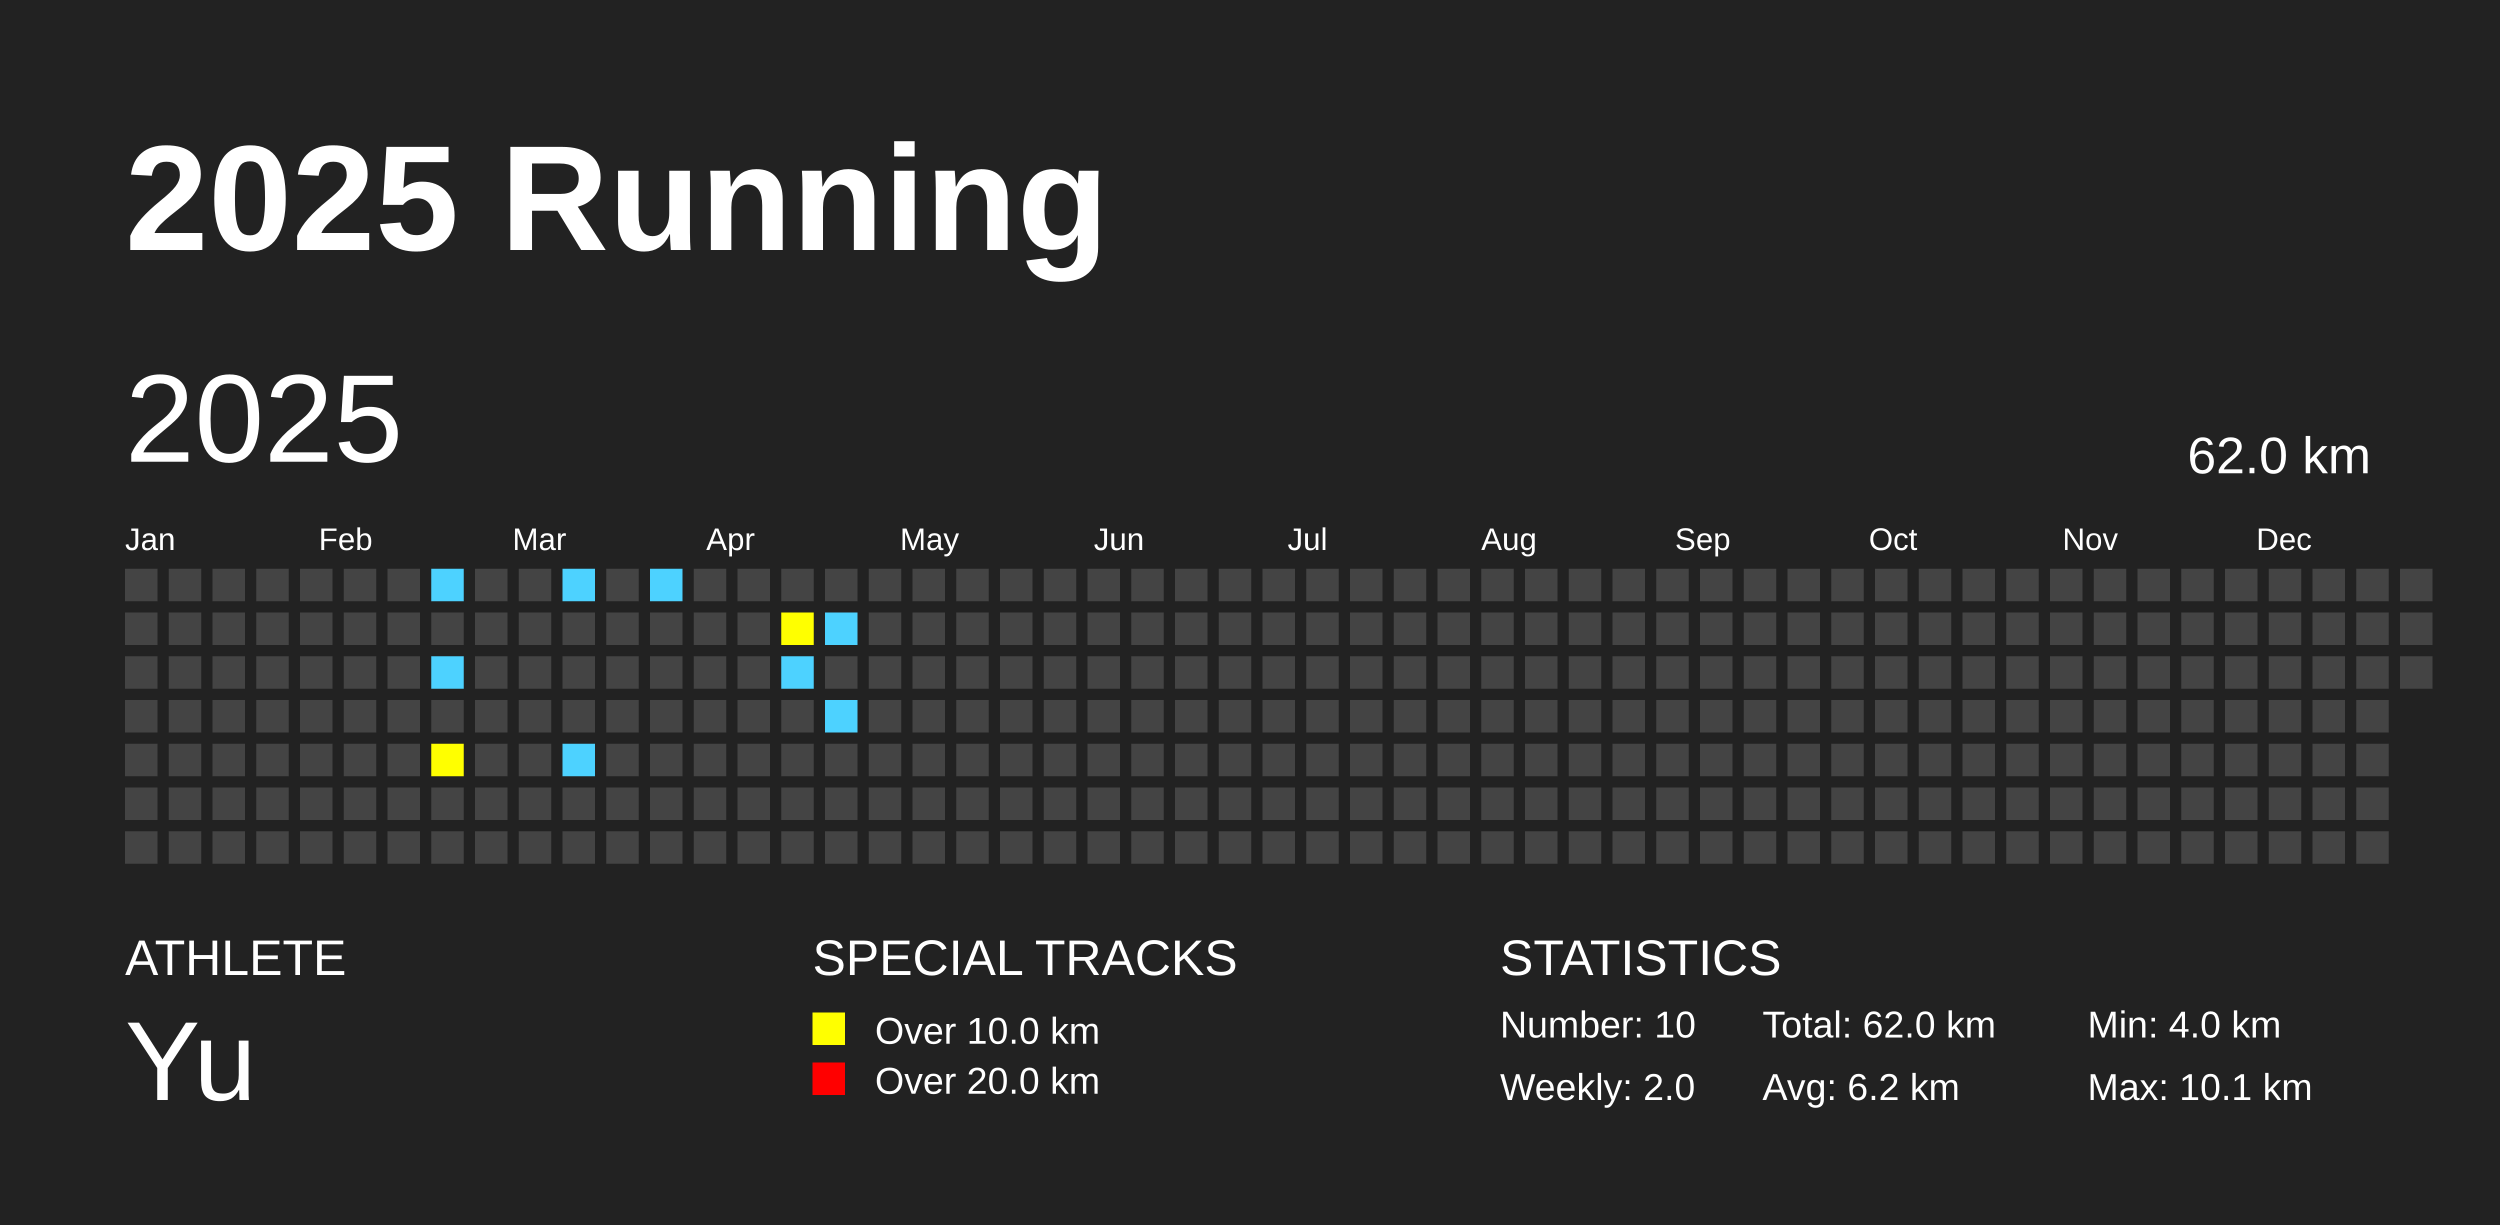
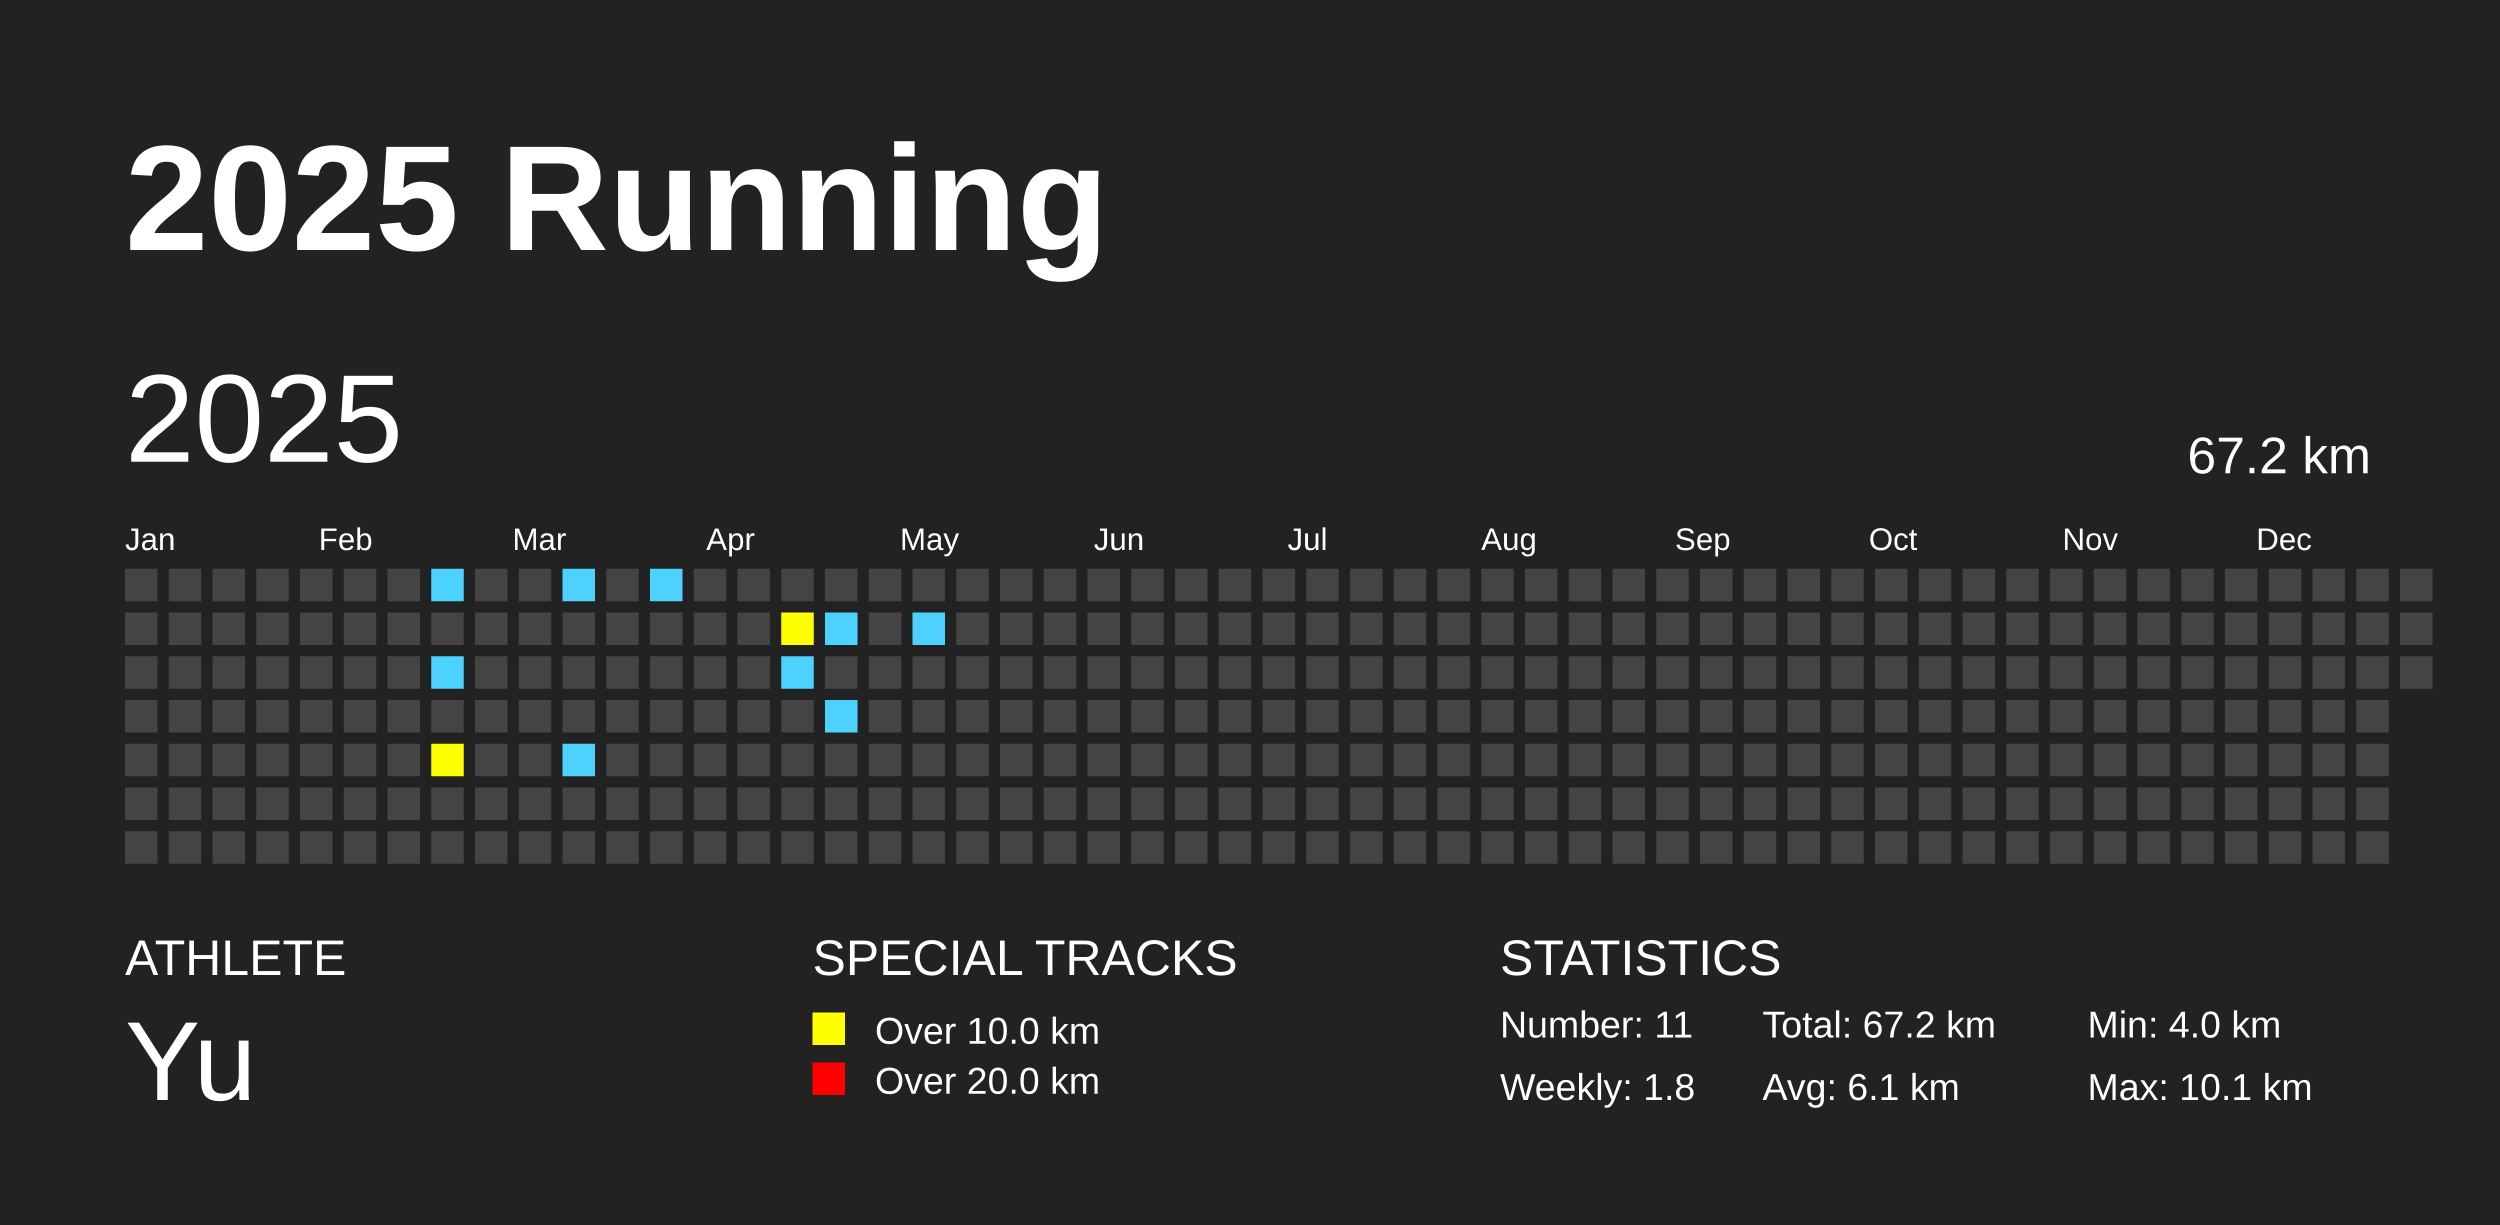
<svg xmlns="http://www.w3.org/2000/svg" baseProfile="full" height="98mm" version="1.1" viewBox="0,0,200,98" width="200mm">
  <defs />
  <rect fill="#222222" height="98" width="200" x="0" y="0" />
  <text fill="#FFFFFF" style="font-size:12px; font-family:Arial; font-weight:bold;" x="10" y="20">2025 Running</text>
  <text fill="#FFFFFF" style="font-size:4px; font-family:Arial" x="10" y="78">ATHLETE</text>
  <text fill="#FFFFFF" style="font-size:9px; font-family:Arial" x="10" y="88">Yu</text>
  <text fill="#FFFFFF" style="font-size:4px; font-family:Arial" x="65" y="78">SPECIAL TRACKS</text>
  <rect fill="yellow" height="2.6" width="2.6" x="65" y="81" />
  <text fill="#FFFFFF" style="font-size:3px; font-family:Arial" x="70" y="83.5">Over 10.0 km</text>
  <rect fill="red" height="2.6" width="2.6" x="65" y="85" />
  <text fill="#FFFFFF" style="font-size:3px; font-family:Arial" x="70" y="87.5">Over 20.0 km</text>
  <text fill="#FFFFFF" style="font-size:4px; font-family:Arial" x="120" y="78">STATISTICS</text>
-   <text fill="#FFFFFF" style="font-size:3px; font-family:Arial" x="120" y="83">Number: 10</text>
-   <text fill="#FFFFFF" style="font-size:3px; font-family:Arial" x="120" y="88">Weekly: 2.0</text>
-   <text fill="#FFFFFF" style="font-size:3px; font-family:Arial" x="141" y="83">Total: 62.0 km</text>
-   <text fill="#FFFFFF" style="font-size:3px; font-family:Arial" x="141" y="88">Avg: 6.2 km</text>
+   <text fill="#FFFFFF" style="font-size:3px; font-family:Arial" x="120" y="83">Number: 11</text>
+   <text fill="#FFFFFF" style="font-size:3px; font-family:Arial" x="120" y="88">Weekly: 1.8</text>
+   <text fill="#FFFFFF" style="font-size:3px; font-family:Arial" x="141" y="83">Total: 67.2 km</text>
+   <text fill="#FFFFFF" style="font-size:3px; font-family:Arial" x="141" y="88">Avg: 6.1 km</text>
  <text fill="#FFFFFF" style="font-size:3px; font-family:Arial" x="167" y="83">Min: 4.0 km</text>
  <text fill="#FFFFFF" style="font-size:3px; font-family:Arial" x="167" y="88">Max: 10.1 km</text>
  <text dominant-baseline="hanging" fill="#FFFFFF" style="font-size:10.0px; font-family:Arial;" x="10" y="30">2025</text>
-   <text dominant-baseline="hanging" fill="#FFFFFF" style="font-size:4.125px; font-family:Arial;" x="175" y="35">62.0 km</text>
+   <text dominant-baseline="hanging" fill="#FFFFFF" style="font-size:4.125px; font-family:Arial;" x="175" y="35">67.2 km</text>
  <text fill="#FFFFFF" style="font-size:2.5px; font-family:Arial" x="10.0" y="44">Jan</text>
  <text fill="#FFFFFF" style="font-size:2.5px; font-family:Arial" x="25.5" y="44">Feb</text>
  <text fill="#FFFFFF" style="font-size:2.5px; font-family:Arial" x="41.0" y="44">Mar</text>
  <text fill="#FFFFFF" style="font-size:2.5px; font-family:Arial" x="56.5" y="44">Apr</text>
  <text fill="#FFFFFF" style="font-size:2.5px; font-family:Arial" x="72.0" y="44">May</text>
  <text fill="#FFFFFF" style="font-size:2.5px; font-family:Arial" x="87.5" y="44">Jun</text>
  <text fill="#FFFFFF" style="font-size:2.5px; font-family:Arial" x="103.0" y="44">Jul</text>
  <text fill="#FFFFFF" style="font-size:2.5px; font-family:Arial" x="118.5" y="44">Aug</text>
  <text fill="#FFFFFF" style="font-size:2.5px; font-family:Arial" x="134.0" y="44">Sep</text>
  <text fill="#FFFFFF" style="font-size:2.5px; font-family:Arial" x="149.5" y="44">Oct</text>
  <text fill="#FFFFFF" style="font-size:2.5px; font-family:Arial" x="165.0" y="44">Nov</text>
  <text fill="#FFFFFF" style="font-size:2.5px; font-family:Arial" x="180.5" y="44">Dec</text>
  <rect fill="#444444" height="2.6" width="2.6" x="10.0" y="45.5" />
  <rect fill="#444444" height="2.6" width="2.6" x="10.0" y="49.0" />
  <rect fill="#444444" height="2.6" width="2.6" x="10.0" y="52.5" />
  <rect fill="#444444" height="2.6" width="2.6" x="10.0" y="56.0" />
  <rect fill="#444444" height="2.6" width="2.6" x="10.0" y="59.5" />
  <rect fill="#444444" height="2.6" width="2.6" x="10.0" y="63.0" />
  <rect fill="#444444" height="2.6" width="2.6" x="10.0" y="66.5" />
  <rect fill="#444444" height="2.6" width="2.6" x="13.5" y="45.5" />
  <rect fill="#444444" height="2.6" width="2.6" x="13.5" y="49.0" />
  <rect fill="#444444" height="2.6" width="2.6" x="13.5" y="52.5" />
  <rect fill="#444444" height="2.6" width="2.6" x="13.5" y="56.0" />
  <rect fill="#444444" height="2.6" width="2.6" x="13.5" y="59.5" />
  <rect fill="#444444" height="2.6" width="2.6" x="13.5" y="63.0" />
  <rect fill="#444444" height="2.6" width="2.6" x="13.5" y="66.5" />
  <rect fill="#444444" height="2.6" width="2.6" x="17.0" y="45.5" />
  <rect fill="#444444" height="2.6" width="2.6" x="17.0" y="49.0" />
  <rect fill="#444444" height="2.6" width="2.6" x="17.0" y="52.5" />
  <rect fill="#444444" height="2.6" width="2.6" x="17.0" y="56.0" />
  <rect fill="#444444" height="2.6" width="2.6" x="17.0" y="59.5" />
  <rect fill="#444444" height="2.6" width="2.6" x="17.0" y="63.0" />
  <rect fill="#444444" height="2.6" width="2.6" x="17.0" y="66.5" />
  <rect fill="#444444" height="2.6" width="2.6" x="20.5" y="45.5" />
  <rect fill="#444444" height="2.6" width="2.6" x="20.5" y="49.0" />
  <rect fill="#444444" height="2.6" width="2.6" x="20.5" y="52.5" />
  <rect fill="#444444" height="2.6" width="2.6" x="20.5" y="56.0" />
  <rect fill="#444444" height="2.6" width="2.6" x="20.5" y="59.5" />
  <rect fill="#444444" height="2.6" width="2.6" x="20.5" y="63.0" />
  <rect fill="#444444" height="2.6" width="2.6" x="20.5" y="66.5" />
  <rect fill="#444444" height="2.6" width="2.6" x="24.0" y="45.5" />
  <rect fill="#444444" height="2.6" width="2.6" x="24.0" y="49.0" />
  <rect fill="#444444" height="2.6" width="2.6" x="24.0" y="52.5" />
  <rect fill="#444444" height="2.6" width="2.6" x="24.0" y="56.0" />
  <rect fill="#444444" height="2.6" width="2.6" x="24.0" y="59.5" />
  <rect fill="#444444" height="2.6" width="2.6" x="24.0" y="63.0" />
  <rect fill="#444444" height="2.6" width="2.6" x="24.0" y="66.5" />
  <rect fill="#444444" height="2.6" width="2.6" x="27.5" y="45.5" />
  <rect fill="#444444" height="2.6" width="2.6" x="27.5" y="49.0" />
  <rect fill="#444444" height="2.6" width="2.6" x="27.5" y="52.5" />
  <rect fill="#444444" height="2.6" width="2.6" x="27.5" y="56.0" />
  <rect fill="#444444" height="2.6" width="2.6" x="27.5" y="59.5" />
  <rect fill="#444444" height="2.6" width="2.6" x="27.5" y="63.0" />
  <rect fill="#444444" height="2.6" width="2.6" x="27.5" y="66.5" />
  <rect fill="#444444" height="2.6" width="2.6" x="31.0" y="45.5" />
  <rect fill="#444444" height="2.6" width="2.6" x="31.0" y="49.0" />
  <rect fill="#444444" height="2.6" width="2.6" x="31.0" y="52.5" />
  <rect fill="#444444" height="2.6" width="2.6" x="31.0" y="56.0" />
  <rect fill="#444444" height="2.6" width="2.6" x="31.0" y="59.5" />
  <rect fill="#444444" height="2.6" width="2.6" x="31.0" y="63.0" />
  <rect fill="#444444" height="2.6" width="2.6" x="31.0" y="66.5" />
  <rect fill="#4DD2FF" height="2.6" width="2.6" x="34.5" y="45.5" />
  <rect fill="#444444" height="2.6" width="2.6" x="34.5" y="49.0" />
  <rect fill="#4DD2FF" height="2.6" width="2.6" x="34.5" y="52.5" />
  <rect fill="#444444" height="2.6" width="2.6" x="34.5" y="56.0" />
  <rect fill="yellow" height="2.6" width="2.6" x="34.5" y="59.5" />
  <rect fill="#444444" height="2.6" width="2.6" x="34.5" y="63.0" />
  <rect fill="#444444" height="2.6" width="2.6" x="34.5" y="66.5" />
  <rect fill="#444444" height="2.6" width="2.6" x="38.0" y="45.5" />
  <rect fill="#444444" height="2.6" width="2.6" x="38.0" y="49.0" />
  <rect fill="#444444" height="2.6" width="2.6" x="38.0" y="52.5" />
  <rect fill="#444444" height="2.6" width="2.6" x="38.0" y="56.0" />
  <rect fill="#444444" height="2.6" width="2.6" x="38.0" y="59.5" />
  <rect fill="#444444" height="2.6" width="2.6" x="38.0" y="63.0" />
  <rect fill="#444444" height="2.6" width="2.6" x="38.0" y="66.5" />
  <rect fill="#444444" height="2.6" width="2.6" x="41.5" y="45.5" />
  <rect fill="#444444" height="2.6" width="2.6" x="41.5" y="49.0" />
  <rect fill="#444444" height="2.6" width="2.6" x="41.5" y="52.5" />
  <rect fill="#444444" height="2.6" width="2.6" x="41.5" y="56.0" />
  <rect fill="#444444" height="2.6" width="2.6" x="41.5" y="59.5" />
  <rect fill="#444444" height="2.6" width="2.6" x="41.5" y="63.0" />
  <rect fill="#444444" height="2.6" width="2.6" x="41.5" y="66.5" />
  <rect fill="#4DD2FF" height="2.6" width="2.6" x="45.0" y="45.5" />
  <rect fill="#444444" height="2.6" width="2.6" x="45.0" y="49.0" />
  <rect fill="#444444" height="2.6" width="2.6" x="45.0" y="52.5" />
  <rect fill="#444444" height="2.6" width="2.6" x="45.0" y="56.0" />
  <rect fill="#4DD2FF" height="2.6" width="2.6" x="45.0" y="59.5" />
  <rect fill="#444444" height="2.6" width="2.6" x="45.0" y="63.0" />
  <rect fill="#444444" height="2.6" width="2.6" x="45.0" y="66.5" />
  <rect fill="#444444" height="2.6" width="2.6" x="48.5" y="45.5" />
  <rect fill="#444444" height="2.6" width="2.6" x="48.5" y="49.0" />
  <rect fill="#444444" height="2.6" width="2.6" x="48.5" y="52.5" />
  <rect fill="#444444" height="2.6" width="2.6" x="48.5" y="56.0" />
  <rect fill="#444444" height="2.6" width="2.6" x="48.5" y="59.5" />
  <rect fill="#444444" height="2.6" width="2.6" x="48.5" y="63.0" />
  <rect fill="#444444" height="2.6" width="2.6" x="48.5" y="66.5" />
  <rect fill="#4DD2FF" height="2.6" width="2.6" x="52.0" y="45.5" />
  <rect fill="#444444" height="2.6" width="2.6" x="52.0" y="49.0" />
  <rect fill="#444444" height="2.6" width="2.6" x="52.0" y="52.5" />
  <rect fill="#444444" height="2.6" width="2.6" x="52.0" y="56.0" />
  <rect fill="#444444" height="2.6" width="2.6" x="52.0" y="59.5" />
  <rect fill="#444444" height="2.6" width="2.6" x="52.0" y="63.0" />
  <rect fill="#444444" height="2.6" width="2.6" x="52.0" y="66.5" />
  <rect fill="#444444" height="2.6" width="2.6" x="55.5" y="45.5" />
  <rect fill="#444444" height="2.6" width="2.6" x="55.5" y="49.0" />
  <rect fill="#444444" height="2.6" width="2.6" x="55.5" y="52.5" />
  <rect fill="#444444" height="2.6" width="2.6" x="55.5" y="56.0" />
  <rect fill="#444444" height="2.6" width="2.6" x="55.5" y="59.5" />
  <rect fill="#444444" height="2.6" width="2.6" x="55.5" y="63.0" />
  <rect fill="#444444" height="2.6" width="2.6" x="55.5" y="66.5" />
  <rect fill="#444444" height="2.6" width="2.6" x="59.0" y="45.5" />
  <rect fill="#444444" height="2.6" width="2.6" x="59.0" y="49.0" />
  <rect fill="#444444" height="2.6" width="2.6" x="59.0" y="52.5" />
  <rect fill="#444444" height="2.6" width="2.6" x="59.0" y="56.0" />
  <rect fill="#444444" height="2.6" width="2.6" x="59.0" y="59.5" />
  <rect fill="#444444" height="2.6" width="2.6" x="59.0" y="63.0" />
  <rect fill="#444444" height="2.6" width="2.6" x="59.0" y="66.5" />
  <rect fill="#444444" height="2.6" width="2.6" x="62.5" y="45.5" />
  <rect fill="yellow" height="2.6" width="2.6" x="62.5" y="49.0" />
  <rect fill="#4DD2FF" height="2.6" width="2.6" x="62.5" y="52.5" />
  <rect fill="#444444" height="2.6" width="2.6" x="62.5" y="56.0" />
  <rect fill="#444444" height="2.6" width="2.6" x="62.5" y="59.5" />
  <rect fill="#444444" height="2.6" width="2.6" x="62.5" y="63.0" />
  <rect fill="#444444" height="2.6" width="2.6" x="62.5" y="66.5" />
  <rect fill="#444444" height="2.6" width="2.6" x="66.0" y="45.5" />
  <rect fill="#4DD2FF" height="2.6" width="2.6" x="66.0" y="49.0" />
  <rect fill="#444444" height="2.6" width="2.6" x="66.0" y="52.5" />
  <rect fill="#4DD2FF" height="2.6" width="2.6" x="66.0" y="56.0" />
  <rect fill="#444444" height="2.6" width="2.6" x="66.0" y="59.5" />
  <rect fill="#444444" height="2.6" width="2.6" x="66.0" y="63.0" />
  <rect fill="#444444" height="2.6" width="2.6" x="66.0" y="66.5" />
  <rect fill="#444444" height="2.6" width="2.6" x="69.5" y="45.5" />
  <rect fill="#444444" height="2.6" width="2.6" x="69.5" y="49.0" />
  <rect fill="#444444" height="2.6" width="2.6" x="69.5" y="52.5" />
  <rect fill="#444444" height="2.6" width="2.6" x="69.5" y="56.0" />
  <rect fill="#444444" height="2.6" width="2.6" x="69.5" y="59.5" />
  <rect fill="#444444" height="2.6" width="2.6" x="69.5" y="63.0" />
  <rect fill="#444444" height="2.6" width="2.6" x="69.5" y="66.5" />
  <rect fill="#444444" height="2.6" width="2.6" x="73.0" y="45.5" />
-   <rect fill="#444444" height="2.6" width="2.6" x="73.0" y="49.0" />
+   <rect fill="#4DD2FF" height="2.6" width="2.6" x="73.0" y="49.0" />
  <rect fill="#444444" height="2.6" width="2.6" x="73.0" y="52.5" />
  <rect fill="#444444" height="2.6" width="2.6" x="73.0" y="56.0" />
  <rect fill="#444444" height="2.6" width="2.6" x="73.0" y="59.5" />
  <rect fill="#444444" height="2.6" width="2.6" x="73.0" y="63.0" />
  <rect fill="#444444" height="2.6" width="2.6" x="73.0" y="66.5" />
  <rect fill="#444444" height="2.6" width="2.6" x="76.5" y="45.5" />
  <rect fill="#444444" height="2.6" width="2.6" x="76.5" y="49.0" />
  <rect fill="#444444" height="2.6" width="2.6" x="76.5" y="52.5" />
  <rect fill="#444444" height="2.6" width="2.6" x="76.5" y="56.0" />
  <rect fill="#444444" height="2.6" width="2.6" x="76.5" y="59.5" />
  <rect fill="#444444" height="2.6" width="2.6" x="76.5" y="63.0" />
  <rect fill="#444444" height="2.6" width="2.6" x="76.5" y="66.5" />
  <rect fill="#444444" height="2.6" width="2.6" x="80.0" y="45.5" />
  <rect fill="#444444" height="2.6" width="2.6" x="80.0" y="49.0" />
  <rect fill="#444444" height="2.6" width="2.6" x="80.0" y="52.5" />
  <rect fill="#444444" height="2.6" width="2.6" x="80.0" y="56.0" />
  <rect fill="#444444" height="2.6" width="2.6" x="80.0" y="59.5" />
  <rect fill="#444444" height="2.6" width="2.6" x="80.0" y="63.0" />
  <rect fill="#444444" height="2.6" width="2.6" x="80.0" y="66.5" />
  <rect fill="#444444" height="2.6" width="2.6" x="83.5" y="45.5" />
  <rect fill="#444444" height="2.6" width="2.6" x="83.5" y="49.0" />
  <rect fill="#444444" height="2.6" width="2.6" x="83.5" y="52.5" />
  <rect fill="#444444" height="2.6" width="2.6" x="83.5" y="56.0" />
  <rect fill="#444444" height="2.6" width="2.6" x="83.5" y="59.5" />
  <rect fill="#444444" height="2.6" width="2.6" x="83.5" y="63.0" />
  <rect fill="#444444" height="2.6" width="2.6" x="83.5" y="66.5" />
  <rect fill="#444444" height="2.6" width="2.6" x="87.0" y="45.5" />
  <rect fill="#444444" height="2.6" width="2.6" x="87.0" y="49.0" />
  <rect fill="#444444" height="2.6" width="2.6" x="87.0" y="52.5" />
  <rect fill="#444444" height="2.6" width="2.6" x="87.0" y="56.0" />
  <rect fill="#444444" height="2.6" width="2.6" x="87.0" y="59.5" />
  <rect fill="#444444" height="2.6" width="2.6" x="87.0" y="63.0" />
  <rect fill="#444444" height="2.6" width="2.6" x="87.0" y="66.5" />
  <rect fill="#444444" height="2.6" width="2.6" x="90.5" y="45.5" />
  <rect fill="#444444" height="2.6" width="2.6" x="90.5" y="49.0" />
  <rect fill="#444444" height="2.6" width="2.6" x="90.5" y="52.5" />
  <rect fill="#444444" height="2.6" width="2.6" x="90.5" y="56.0" />
  <rect fill="#444444" height="2.6" width="2.6" x="90.5" y="59.5" />
  <rect fill="#444444" height="2.6" width="2.6" x="90.5" y="63.0" />
  <rect fill="#444444" height="2.6" width="2.6" x="90.5" y="66.5" />
  <rect fill="#444444" height="2.6" width="2.6" x="94.0" y="45.5" />
  <rect fill="#444444" height="2.6" width="2.6" x="94.0" y="49.0" />
  <rect fill="#444444" height="2.6" width="2.6" x="94.0" y="52.5" />
  <rect fill="#444444" height="2.6" width="2.6" x="94.0" y="56.0" />
  <rect fill="#444444" height="2.6" width="2.6" x="94.0" y="59.5" />
  <rect fill="#444444" height="2.6" width="2.6" x="94.0" y="63.0" />
  <rect fill="#444444" height="2.6" width="2.6" x="94.0" y="66.5" />
  <rect fill="#444444" height="2.6" width="2.6" x="97.5" y="45.5" />
  <rect fill="#444444" height="2.6" width="2.6" x="97.5" y="49.0" />
  <rect fill="#444444" height="2.6" width="2.6" x="97.5" y="52.5" />
  <rect fill="#444444" height="2.6" width="2.6" x="97.5" y="56.0" />
  <rect fill="#444444" height="2.6" width="2.6" x="97.5" y="59.5" />
  <rect fill="#444444" height="2.6" width="2.6" x="97.5" y="63.0" />
  <rect fill="#444444" height="2.6" width="2.6" x="97.5" y="66.5" />
  <rect fill="#444444" height="2.6" width="2.6" x="101.0" y="45.5" />
  <rect fill="#444444" height="2.6" width="2.6" x="101.0" y="49.0" />
  <rect fill="#444444" height="2.6" width="2.6" x="101.0" y="52.5" />
  <rect fill="#444444" height="2.6" width="2.6" x="101.0" y="56.0" />
  <rect fill="#444444" height="2.6" width="2.6" x="101.0" y="59.5" />
  <rect fill="#444444" height="2.6" width="2.6" x="101.0" y="63.0" />
  <rect fill="#444444" height="2.6" width="2.6" x="101.0" y="66.5" />
  <rect fill="#444444" height="2.6" width="2.6" x="104.5" y="45.5" />
  <rect fill="#444444" height="2.6" width="2.6" x="104.5" y="49.0" />
  <rect fill="#444444" height="2.6" width="2.6" x="104.5" y="52.5" />
  <rect fill="#444444" height="2.6" width="2.6" x="104.5" y="56.0" />
  <rect fill="#444444" height="2.6" width="2.6" x="104.5" y="59.5" />
  <rect fill="#444444" height="2.6" width="2.6" x="104.5" y="63.0" />
  <rect fill="#444444" height="2.6" width="2.6" x="104.5" y="66.5" />
  <rect fill="#444444" height="2.6" width="2.6" x="108.0" y="45.5" />
  <rect fill="#444444" height="2.6" width="2.6" x="108.0" y="49.0" />
  <rect fill="#444444" height="2.6" width="2.6" x="108.0" y="52.5" />
  <rect fill="#444444" height="2.6" width="2.6" x="108.0" y="56.0" />
  <rect fill="#444444" height="2.6" width="2.6" x="108.0" y="59.5" />
  <rect fill="#444444" height="2.6" width="2.6" x="108.0" y="63.0" />
  <rect fill="#444444" height="2.6" width="2.6" x="108.0" y="66.5" />
  <rect fill="#444444" height="2.6" width="2.6" x="111.5" y="45.5" />
  <rect fill="#444444" height="2.6" width="2.6" x="111.5" y="49.0" />
  <rect fill="#444444" height="2.6" width="2.6" x="111.5" y="52.5" />
  <rect fill="#444444" height="2.6" width="2.6" x="111.5" y="56.0" />
  <rect fill="#444444" height="2.6" width="2.6" x="111.5" y="59.5" />
  <rect fill="#444444" height="2.6" width="2.6" x="111.5" y="63.0" />
  <rect fill="#444444" height="2.6" width="2.6" x="111.5" y="66.5" />
  <rect fill="#444444" height="2.6" width="2.6" x="115.0" y="45.5" />
  <rect fill="#444444" height="2.6" width="2.6" x="115.0" y="49.0" />
  <rect fill="#444444" height="2.6" width="2.6" x="115.0" y="52.5" />
  <rect fill="#444444" height="2.6" width="2.6" x="115.0" y="56.0" />
  <rect fill="#444444" height="2.6" width="2.6" x="115.0" y="59.5" />
  <rect fill="#444444" height="2.6" width="2.6" x="115.0" y="63.0" />
  <rect fill="#444444" height="2.6" width="2.6" x="115.0" y="66.5" />
  <rect fill="#444444" height="2.6" width="2.6" x="118.5" y="45.5" />
  <rect fill="#444444" height="2.6" width="2.6" x="118.5" y="49.0" />
  <rect fill="#444444" height="2.6" width="2.6" x="118.5" y="52.5" />
  <rect fill="#444444" height="2.6" width="2.6" x="118.5" y="56.0" />
  <rect fill="#444444" height="2.6" width="2.6" x="118.5" y="59.5" />
  <rect fill="#444444" height="2.6" width="2.6" x="118.5" y="63.0" />
  <rect fill="#444444" height="2.6" width="2.6" x="118.5" y="66.5" />
  <rect fill="#444444" height="2.6" width="2.6" x="122.0" y="45.5" />
  <rect fill="#444444" height="2.6" width="2.6" x="122.0" y="49.0" />
  <rect fill="#444444" height="2.6" width="2.6" x="122.0" y="52.5" />
  <rect fill="#444444" height="2.6" width="2.6" x="122.0" y="56.0" />
  <rect fill="#444444" height="2.6" width="2.6" x="122.0" y="59.5" />
  <rect fill="#444444" height="2.6" width="2.6" x="122.0" y="63.0" />
  <rect fill="#444444" height="2.6" width="2.6" x="122.0" y="66.5" />
  <rect fill="#444444" height="2.6" width="2.6" x="125.5" y="45.5" />
  <rect fill="#444444" height="2.6" width="2.6" x="125.5" y="49.0" />
  <rect fill="#444444" height="2.6" width="2.6" x="125.5" y="52.5" />
  <rect fill="#444444" height="2.6" width="2.6" x="125.5" y="56.0" />
  <rect fill="#444444" height="2.6" width="2.6" x="125.5" y="59.5" />
  <rect fill="#444444" height="2.6" width="2.6" x="125.5" y="63.0" />
  <rect fill="#444444" height="2.6" width="2.6" x="125.5" y="66.5" />
  <rect fill="#444444" height="2.6" width="2.6" x="129.0" y="45.5" />
  <rect fill="#444444" height="2.6" width="2.6" x="129.0" y="49.0" />
  <rect fill="#444444" height="2.6" width="2.6" x="129.0" y="52.5" />
  <rect fill="#444444" height="2.6" width="2.6" x="129.0" y="56.0" />
  <rect fill="#444444" height="2.6" width="2.6" x="129.0" y="59.5" />
  <rect fill="#444444" height="2.6" width="2.6" x="129.0" y="63.0" />
  <rect fill="#444444" height="2.6" width="2.6" x="129.0" y="66.5" />
  <rect fill="#444444" height="2.6" width="2.6" x="132.5" y="45.5" />
  <rect fill="#444444" height="2.6" width="2.6" x="132.5" y="49.0" />
  <rect fill="#444444" height="2.6" width="2.6" x="132.5" y="52.5" />
  <rect fill="#444444" height="2.6" width="2.6" x="132.5" y="56.0" />
  <rect fill="#444444" height="2.6" width="2.6" x="132.5" y="59.5" />
  <rect fill="#444444" height="2.6" width="2.6" x="132.5" y="63.0" />
  <rect fill="#444444" height="2.6" width="2.6" x="132.5" y="66.5" />
  <rect fill="#444444" height="2.6" width="2.6" x="136.0" y="45.5" />
  <rect fill="#444444" height="2.6" width="2.6" x="136.0" y="49.0" />
  <rect fill="#444444" height="2.6" width="2.6" x="136.0" y="52.5" />
  <rect fill="#444444" height="2.6" width="2.6" x="136.0" y="56.0" />
  <rect fill="#444444" height="2.6" width="2.6" x="136.0" y="59.5" />
  <rect fill="#444444" height="2.6" width="2.6" x="136.0" y="63.0" />
  <rect fill="#444444" height="2.6" width="2.6" x="136.0" y="66.5" />
  <rect fill="#444444" height="2.6" width="2.6" x="139.5" y="45.5" />
  <rect fill="#444444" height="2.6" width="2.6" x="139.5" y="49.0" />
  <rect fill="#444444" height="2.6" width="2.6" x="139.5" y="52.5" />
  <rect fill="#444444" height="2.6" width="2.6" x="139.5" y="56.0" />
  <rect fill="#444444" height="2.6" width="2.6" x="139.5" y="59.5" />
  <rect fill="#444444" height="2.6" width="2.6" x="139.5" y="63.0" />
  <rect fill="#444444" height="2.6" width="2.6" x="139.5" y="66.5" />
  <rect fill="#444444" height="2.6" width="2.6" x="143.0" y="45.5" />
  <rect fill="#444444" height="2.6" width="2.6" x="143.0" y="49.0" />
  <rect fill="#444444" height="2.6" width="2.6" x="143.0" y="52.5" />
  <rect fill="#444444" height="2.6" width="2.6" x="143.0" y="56.0" />
  <rect fill="#444444" height="2.6" width="2.6" x="143.0" y="59.5" />
  <rect fill="#444444" height="2.6" width="2.6" x="143.0" y="63.0" />
  <rect fill="#444444" height="2.6" width="2.6" x="143.0" y="66.5" />
  <rect fill="#444444" height="2.6" width="2.6" x="146.5" y="45.5" />
  <rect fill="#444444" height="2.6" width="2.6" x="146.5" y="49.0" />
  <rect fill="#444444" height="2.6" width="2.6" x="146.5" y="52.5" />
  <rect fill="#444444" height="2.6" width="2.6" x="146.5" y="56.0" />
  <rect fill="#444444" height="2.6" width="2.6" x="146.5" y="59.5" />
  <rect fill="#444444" height="2.6" width="2.6" x="146.5" y="63.0" />
  <rect fill="#444444" height="2.6" width="2.6" x="146.5" y="66.5" />
  <rect fill="#444444" height="2.6" width="2.6" x="150.0" y="45.5" />
  <rect fill="#444444" height="2.6" width="2.6" x="150.0" y="49.0" />
  <rect fill="#444444" height="2.6" width="2.6" x="150.0" y="52.5" />
  <rect fill="#444444" height="2.6" width="2.6" x="150.0" y="56.0" />
  <rect fill="#444444" height="2.6" width="2.6" x="150.0" y="59.5" />
  <rect fill="#444444" height="2.6" width="2.6" x="150.0" y="63.0" />
  <rect fill="#444444" height="2.6" width="2.6" x="150.0" y="66.5" />
  <rect fill="#444444" height="2.6" width="2.6" x="153.5" y="45.5" />
  <rect fill="#444444" height="2.6" width="2.6" x="153.5" y="49.0" />
  <rect fill="#444444" height="2.6" width="2.6" x="153.5" y="52.5" />
  <rect fill="#444444" height="2.6" width="2.6" x="153.5" y="56.0" />
  <rect fill="#444444" height="2.6" width="2.6" x="153.5" y="59.5" />
  <rect fill="#444444" height="2.6" width="2.6" x="153.5" y="63.0" />
  <rect fill="#444444" height="2.6" width="2.6" x="153.5" y="66.5" />
  <rect fill="#444444" height="2.6" width="2.6" x="157.0" y="45.5" />
  <rect fill="#444444" height="2.6" width="2.6" x="157.0" y="49.0" />
  <rect fill="#444444" height="2.6" width="2.6" x="157.0" y="52.5" />
  <rect fill="#444444" height="2.6" width="2.6" x="157.0" y="56.0" />
  <rect fill="#444444" height="2.6" width="2.6" x="157.0" y="59.5" />
  <rect fill="#444444" height="2.6" width="2.6" x="157.0" y="63.0" />
  <rect fill="#444444" height="2.6" width="2.6" x="157.0" y="66.5" />
  <rect fill="#444444" height="2.6" width="2.6" x="160.5" y="45.5" />
  <rect fill="#444444" height="2.6" width="2.6" x="160.5" y="49.0" />
  <rect fill="#444444" height="2.6" width="2.6" x="160.5" y="52.5" />
  <rect fill="#444444" height="2.6" width="2.6" x="160.5" y="56.0" />
  <rect fill="#444444" height="2.6" width="2.6" x="160.5" y="59.5" />
  <rect fill="#444444" height="2.6" width="2.6" x="160.5" y="63.0" />
  <rect fill="#444444" height="2.6" width="2.6" x="160.5" y="66.5" />
  <rect fill="#444444" height="2.6" width="2.6" x="164.0" y="45.5" />
  <rect fill="#444444" height="2.6" width="2.6" x="164.0" y="49.0" />
  <rect fill="#444444" height="2.6" width="2.6" x="164.0" y="52.5" />
  <rect fill="#444444" height="2.6" width="2.6" x="164.0" y="56.0" />
  <rect fill="#444444" height="2.6" width="2.6" x="164.0" y="59.5" />
  <rect fill="#444444" height="2.6" width="2.6" x="164.0" y="63.0" />
  <rect fill="#444444" height="2.6" width="2.6" x="164.0" y="66.5" />
  <rect fill="#444444" height="2.6" width="2.6" x="167.5" y="45.5" />
  <rect fill="#444444" height="2.6" width="2.6" x="167.5" y="49.0" />
  <rect fill="#444444" height="2.6" width="2.6" x="167.5" y="52.5" />
  <rect fill="#444444" height="2.6" width="2.6" x="167.5" y="56.0" />
  <rect fill="#444444" height="2.6" width="2.6" x="167.5" y="59.5" />
  <rect fill="#444444" height="2.6" width="2.6" x="167.5" y="63.0" />
  <rect fill="#444444" height="2.6" width="2.6" x="167.5" y="66.5" />
  <rect fill="#444444" height="2.6" width="2.6" x="171.0" y="45.5" />
  <rect fill="#444444" height="2.6" width="2.6" x="171.0" y="49.0" />
  <rect fill="#444444" height="2.6" width="2.6" x="171.0" y="52.5" />
  <rect fill="#444444" height="2.6" width="2.6" x="171.0" y="56.0" />
  <rect fill="#444444" height="2.6" width="2.6" x="171.0" y="59.5" />
  <rect fill="#444444" height="2.6" width="2.6" x="171.0" y="63.0" />
  <rect fill="#444444" height="2.6" width="2.6" x="171.0" y="66.5" />
  <rect fill="#444444" height="2.6" width="2.6" x="174.5" y="45.5" />
  <rect fill="#444444" height="2.6" width="2.6" x="174.5" y="49.0" />
  <rect fill="#444444" height="2.6" width="2.6" x="174.5" y="52.5" />
  <rect fill="#444444" height="2.6" width="2.6" x="174.5" y="56.0" />
  <rect fill="#444444" height="2.6" width="2.6" x="174.5" y="59.5" />
  <rect fill="#444444" height="2.6" width="2.6" x="174.5" y="63.0" />
  <rect fill="#444444" height="2.6" width="2.6" x="174.5" y="66.5" />
  <rect fill="#444444" height="2.6" width="2.6" x="178.0" y="45.5" />
  <rect fill="#444444" height="2.6" width="2.6" x="178.0" y="49.0" />
  <rect fill="#444444" height="2.6" width="2.6" x="178.0" y="52.5" />
  <rect fill="#444444" height="2.6" width="2.6" x="178.0" y="56.0" />
  <rect fill="#444444" height="2.6" width="2.6" x="178.0" y="59.5" />
  <rect fill="#444444" height="2.6" width="2.6" x="178.0" y="63.0" />
  <rect fill="#444444" height="2.6" width="2.6" x="178.0" y="66.5" />
  <rect fill="#444444" height="2.6" width="2.6" x="181.5" y="45.5" />
  <rect fill="#444444" height="2.6" width="2.6" x="181.5" y="49.0" />
  <rect fill="#444444" height="2.6" width="2.6" x="181.5" y="52.5" />
  <rect fill="#444444" height="2.6" width="2.6" x="181.5" y="56.0" />
  <rect fill="#444444" height="2.6" width="2.6" x="181.5" y="59.5" />
  <rect fill="#444444" height="2.6" width="2.6" x="181.5" y="63.0" />
  <rect fill="#444444" height="2.6" width="2.6" x="181.5" y="66.5" />
  <rect fill="#444444" height="2.6" width="2.6" x="185.0" y="45.5" />
  <rect fill="#444444" height="2.6" width="2.6" x="185.0" y="49.0" />
  <rect fill="#444444" height="2.6" width="2.6" x="185.0" y="52.5" />
  <rect fill="#444444" height="2.6" width="2.6" x="185.0" y="56.0" />
  <rect fill="#444444" height="2.6" width="2.6" x="185.0" y="59.5" />
  <rect fill="#444444" height="2.6" width="2.6" x="185.0" y="63.0" />
  <rect fill="#444444" height="2.6" width="2.6" x="185.0" y="66.5" />
  <rect fill="#444444" height="2.6" width="2.6" x="188.5" y="45.5" />
  <rect fill="#444444" height="2.6" width="2.6" x="188.5" y="49.0" />
  <rect fill="#444444" height="2.6" width="2.6" x="188.5" y="52.5" />
  <rect fill="#444444" height="2.6" width="2.6" x="188.5" y="56.0" />
  <rect fill="#444444" height="2.6" width="2.6" x="188.5" y="59.5" />
  <rect fill="#444444" height="2.6" width="2.6" x="188.5" y="63.0" />
  <rect fill="#444444" height="2.6" width="2.6" x="188.5" y="66.5" />
  <rect fill="#444444" height="2.6" width="2.6" x="192.0" y="45.5" />
  <rect fill="#444444" height="2.6" width="2.6" x="192.0" y="49.0" />
  <rect fill="#444444" height="2.6" width="2.6" x="192.0" y="52.5" />
</svg>
